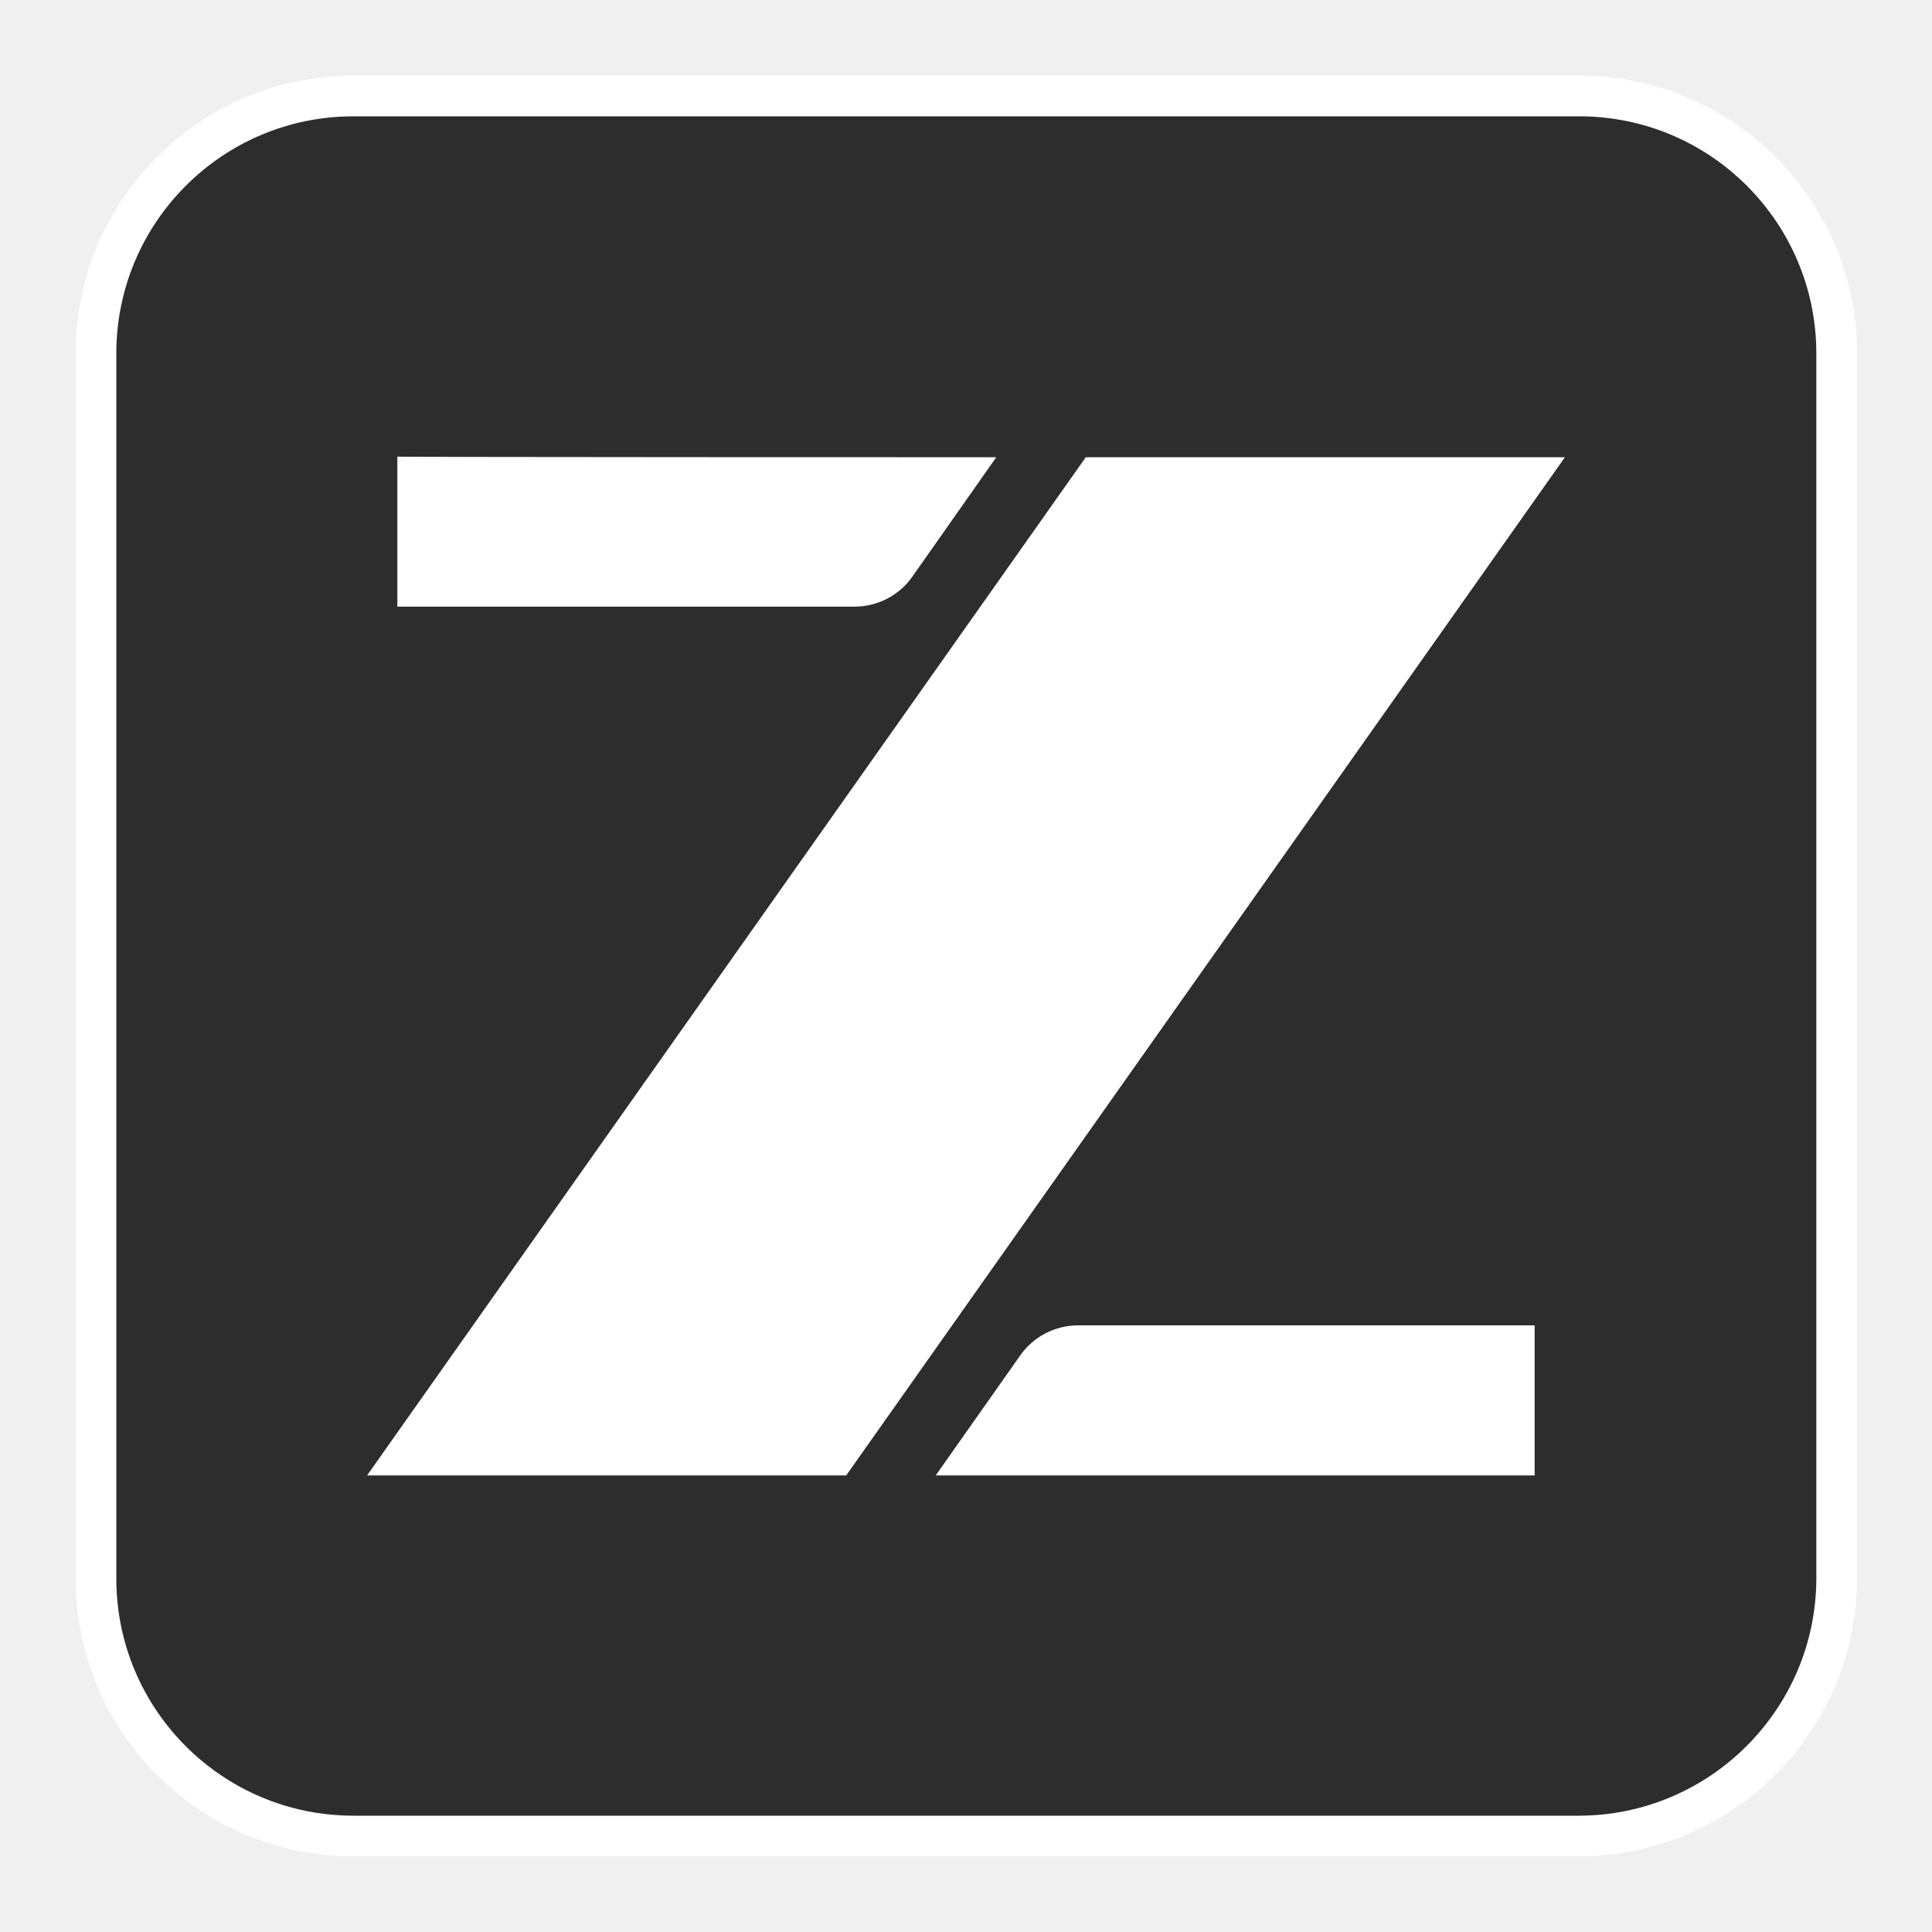
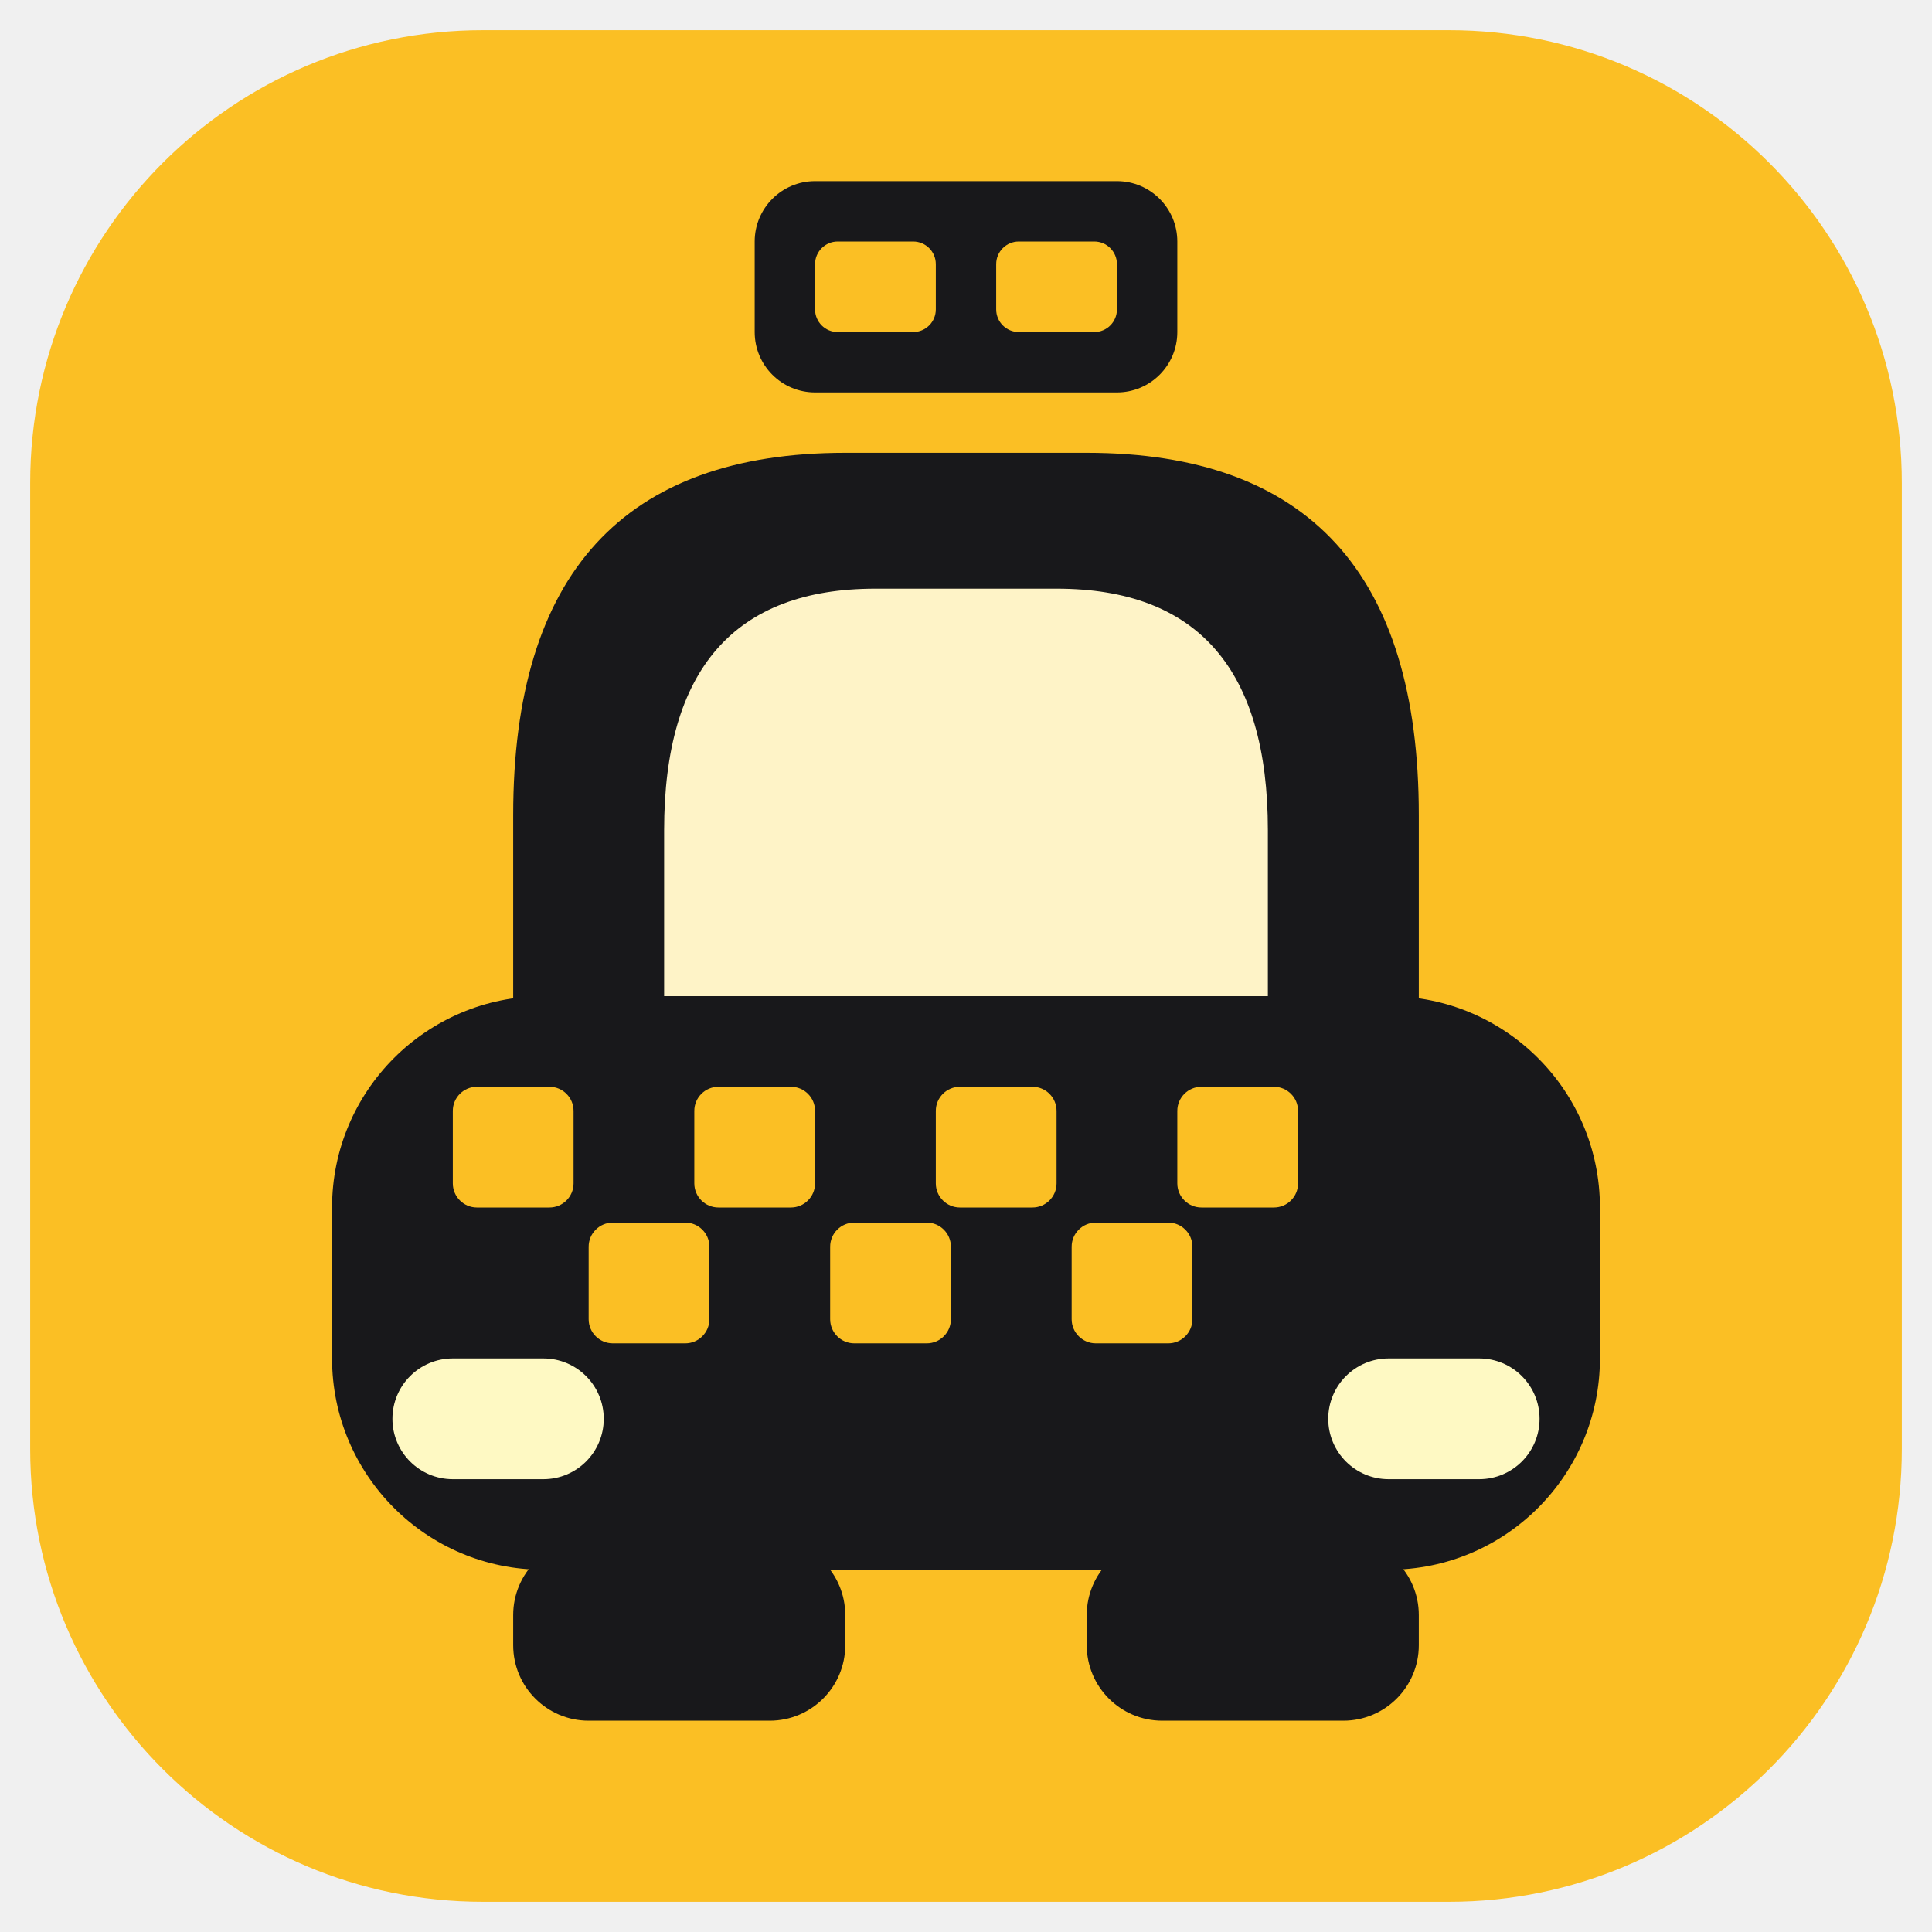
- <svg xmlns="http://www.w3.org/2000/svg" version="1.1" x="0px" y="0px" viewBox="0 0 30 30" style="enable-background:new 0 0 30 30;" xml:space="preserve">
-   <defs>
-     <style type="text/css">
-     .st194{fill:#2D2D2D;stroke:#FFFFFF;stroke-width:0.632;stroke-miterlimit:10;}
-     .st23{fill:#FFFFFF;}
- 
-     .z-breathe {
-       animation: breathe 2.5s ease-in-out infinite;
-     }
- 
-     @keyframes breathe {
-       0%, 100% { opacity: 0.7; }
-       50% { opacity: 1; }
-     }
-   </style>
-   </defs>
-   <g>
-     <path class="st194" d="M24.51,28.51H5.49c-2.21,0-4-1.79-4-4V5.49c0-2.21,1.79-4,4-4h19.03c2.21,0,4,1.79,4,4v19.03     C28.51,26.72,26.72,28.51,24.51,28.51z" />
-     <g class="z-breathe">
-       <path class="st23" d="M15.47,7.1l-1.3,1.85c-0.2,0.29-0.54,0.47-0.9,0.47h-7.1V7.09C6.16,7.1,15.47,7.1,15.47,7.1z" />
-       <polygon class="st23" points="24.3,7.1 13.14,22.91 5.7,22.91 16.86,7.1" />
-       <path class="st23" d="M14.53,22.91l1.31-1.86c0.2-0.29,0.54-0.47,0.9-0.47h7.09v2.33H14.53z" />
-     </g>
+ <svg xmlns="http://www.w3.org/2000/svg" viewBox="0 0 64 64">
+   <rect x="1" y="1" width="62" height="62" rx="15" fill="#FBBF24" />
+   <rect x="25" y="6" width="14" height="7" rx="2" fill="#18181B" />
+   <rect x="27" y="8" width="4" height="3" rx="0.75" fill="#FBBF24" />
+   <rect x="33" y="8" width="4" height="3" rx="0.75" fill="#FBBF24" />
+   <path d="M17 35 V27 Q17 15 28 15 H36 Q47 15 47 27 V35 Z" fill="#18181B" />
+   <path d="M22 33 V27.5 Q22 19.5 29 19.5 H35 Q42 19.5 42 27.5 V33 Z" fill="#FEF3C7" />
+   <rect x="11" y="33" width="42" height="19" rx="7" fill="#18181B" />
+   <g fill="#FBBF24">
+     <rect x="15" y="36" width="4" height="4" rx="0.8" />
+     <rect x="23" y="36" width="4" height="4" rx="0.8" />
+     <rect x="31" y="36" width="4" height="4" rx="0.8" />
+     <rect x="39" y="36" width="4" height="4" rx="0.8" />
+     <rect x="19.5" y="40.5" width="4" height="4" rx="0.8" />
+     <rect x="27.5" y="40.5" width="4" height="4" rx="0.8" />
+     <rect x="35.5" y="40.5" width="4" height="4" rx="0.8" />
  </g>
+   <rect x="13" y="45" width="7" height="4" rx="2" fill="#FEF9C3" />
+   <rect x="44" y="45" width="7" height="4" rx="2" fill="#FEF9C3" />
+   <rect x="17" y="51" width="11" height="6" rx="2.5" fill="#18181B" />
+   <rect x="36" y="51" width="11" height="6" rx="2.5" fill="#18181B" />
</svg>
